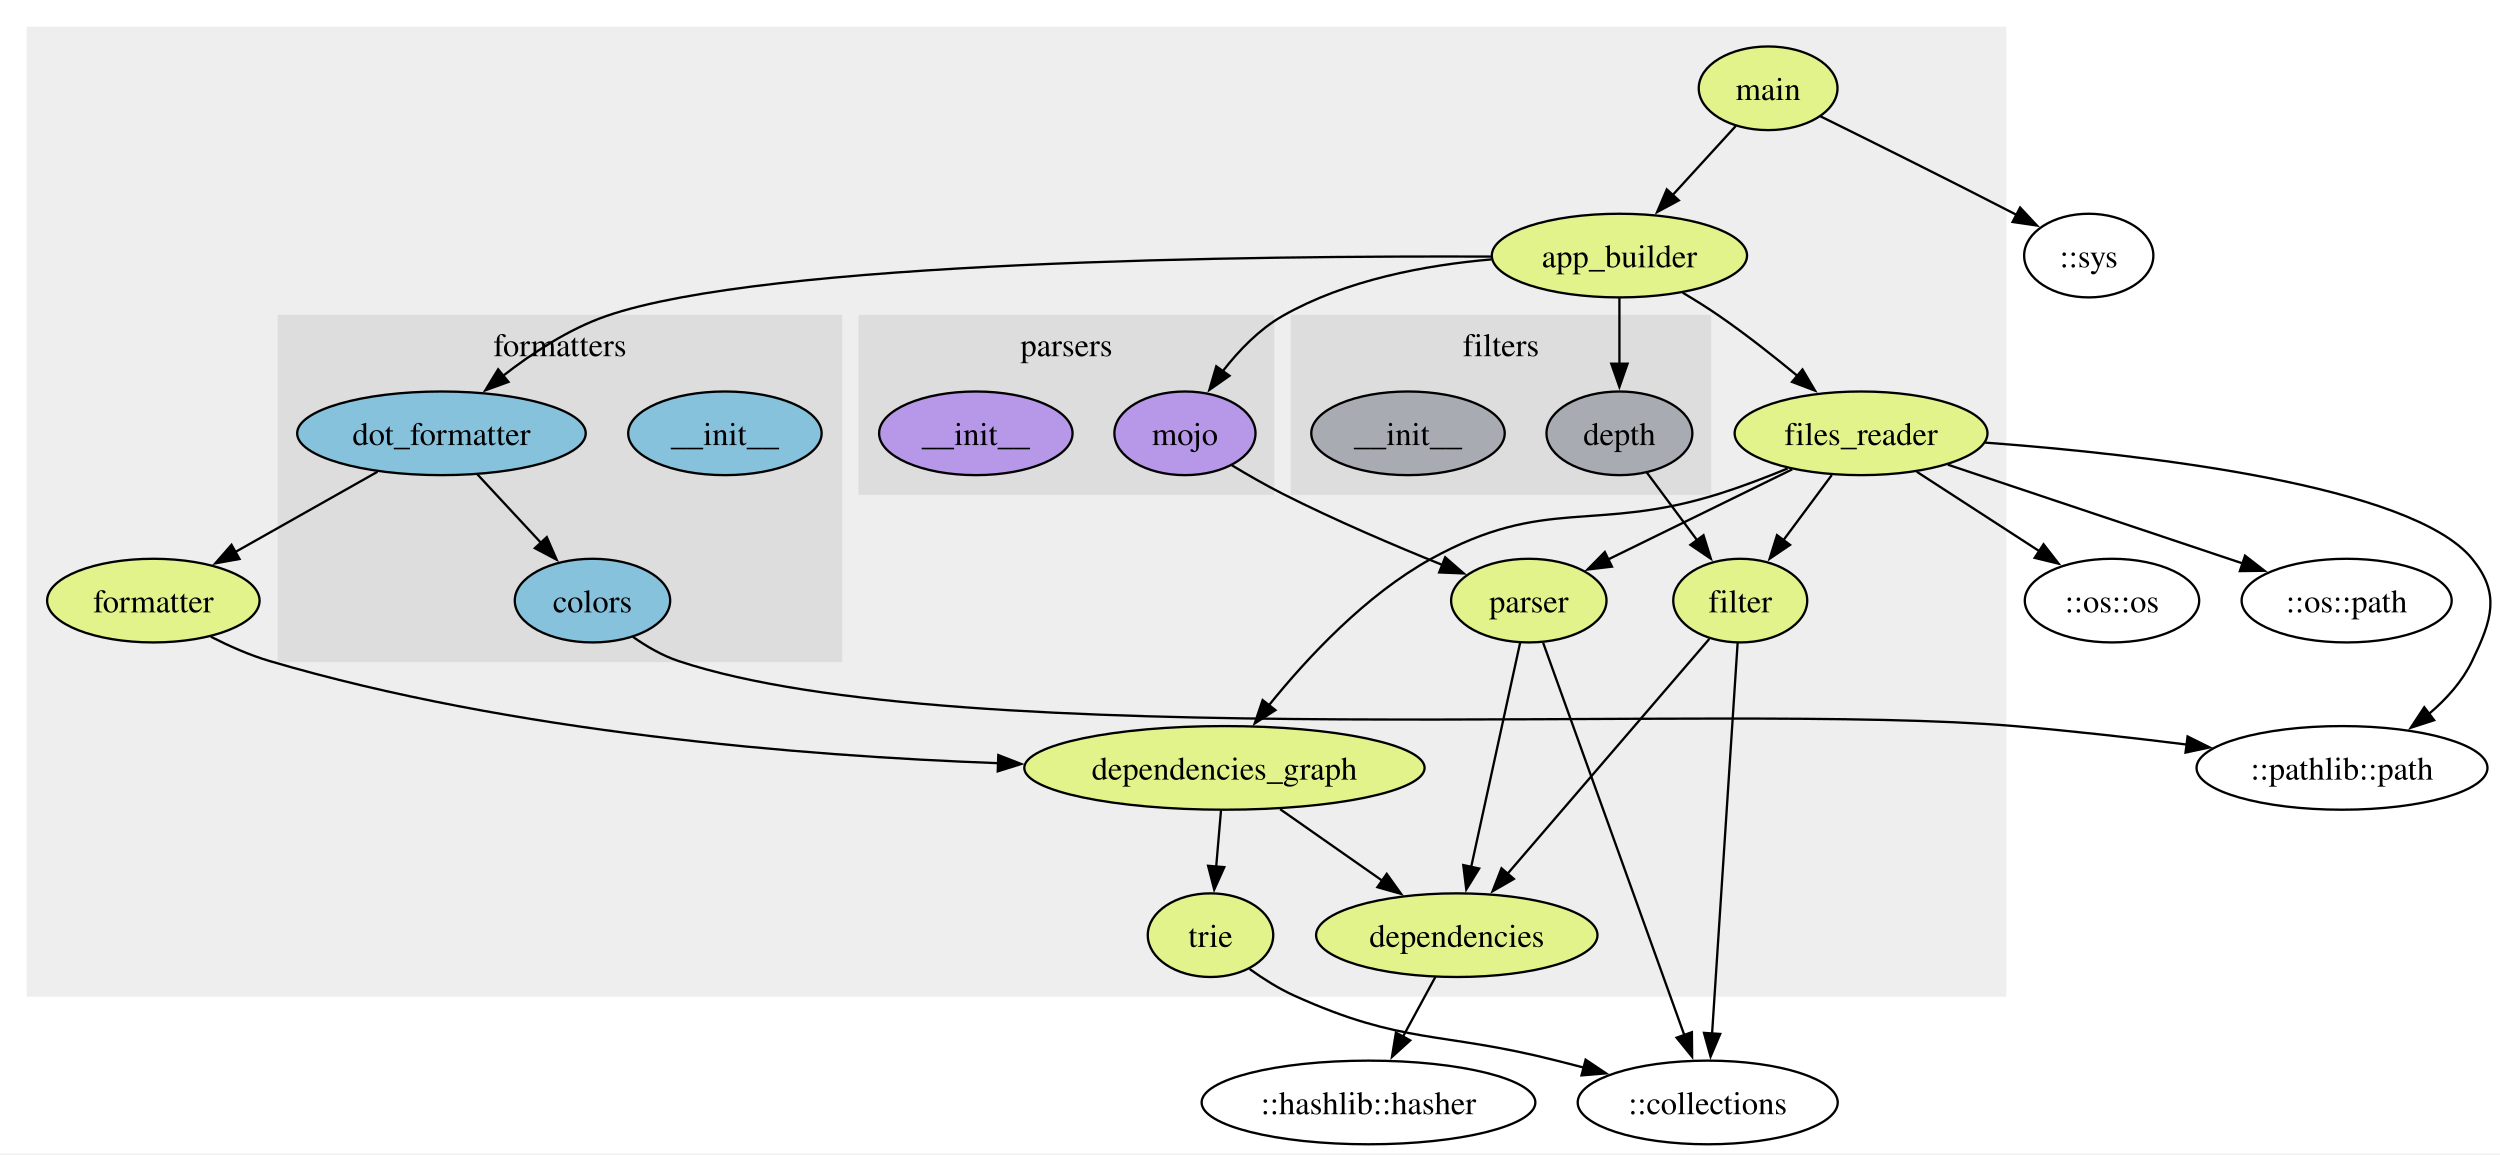
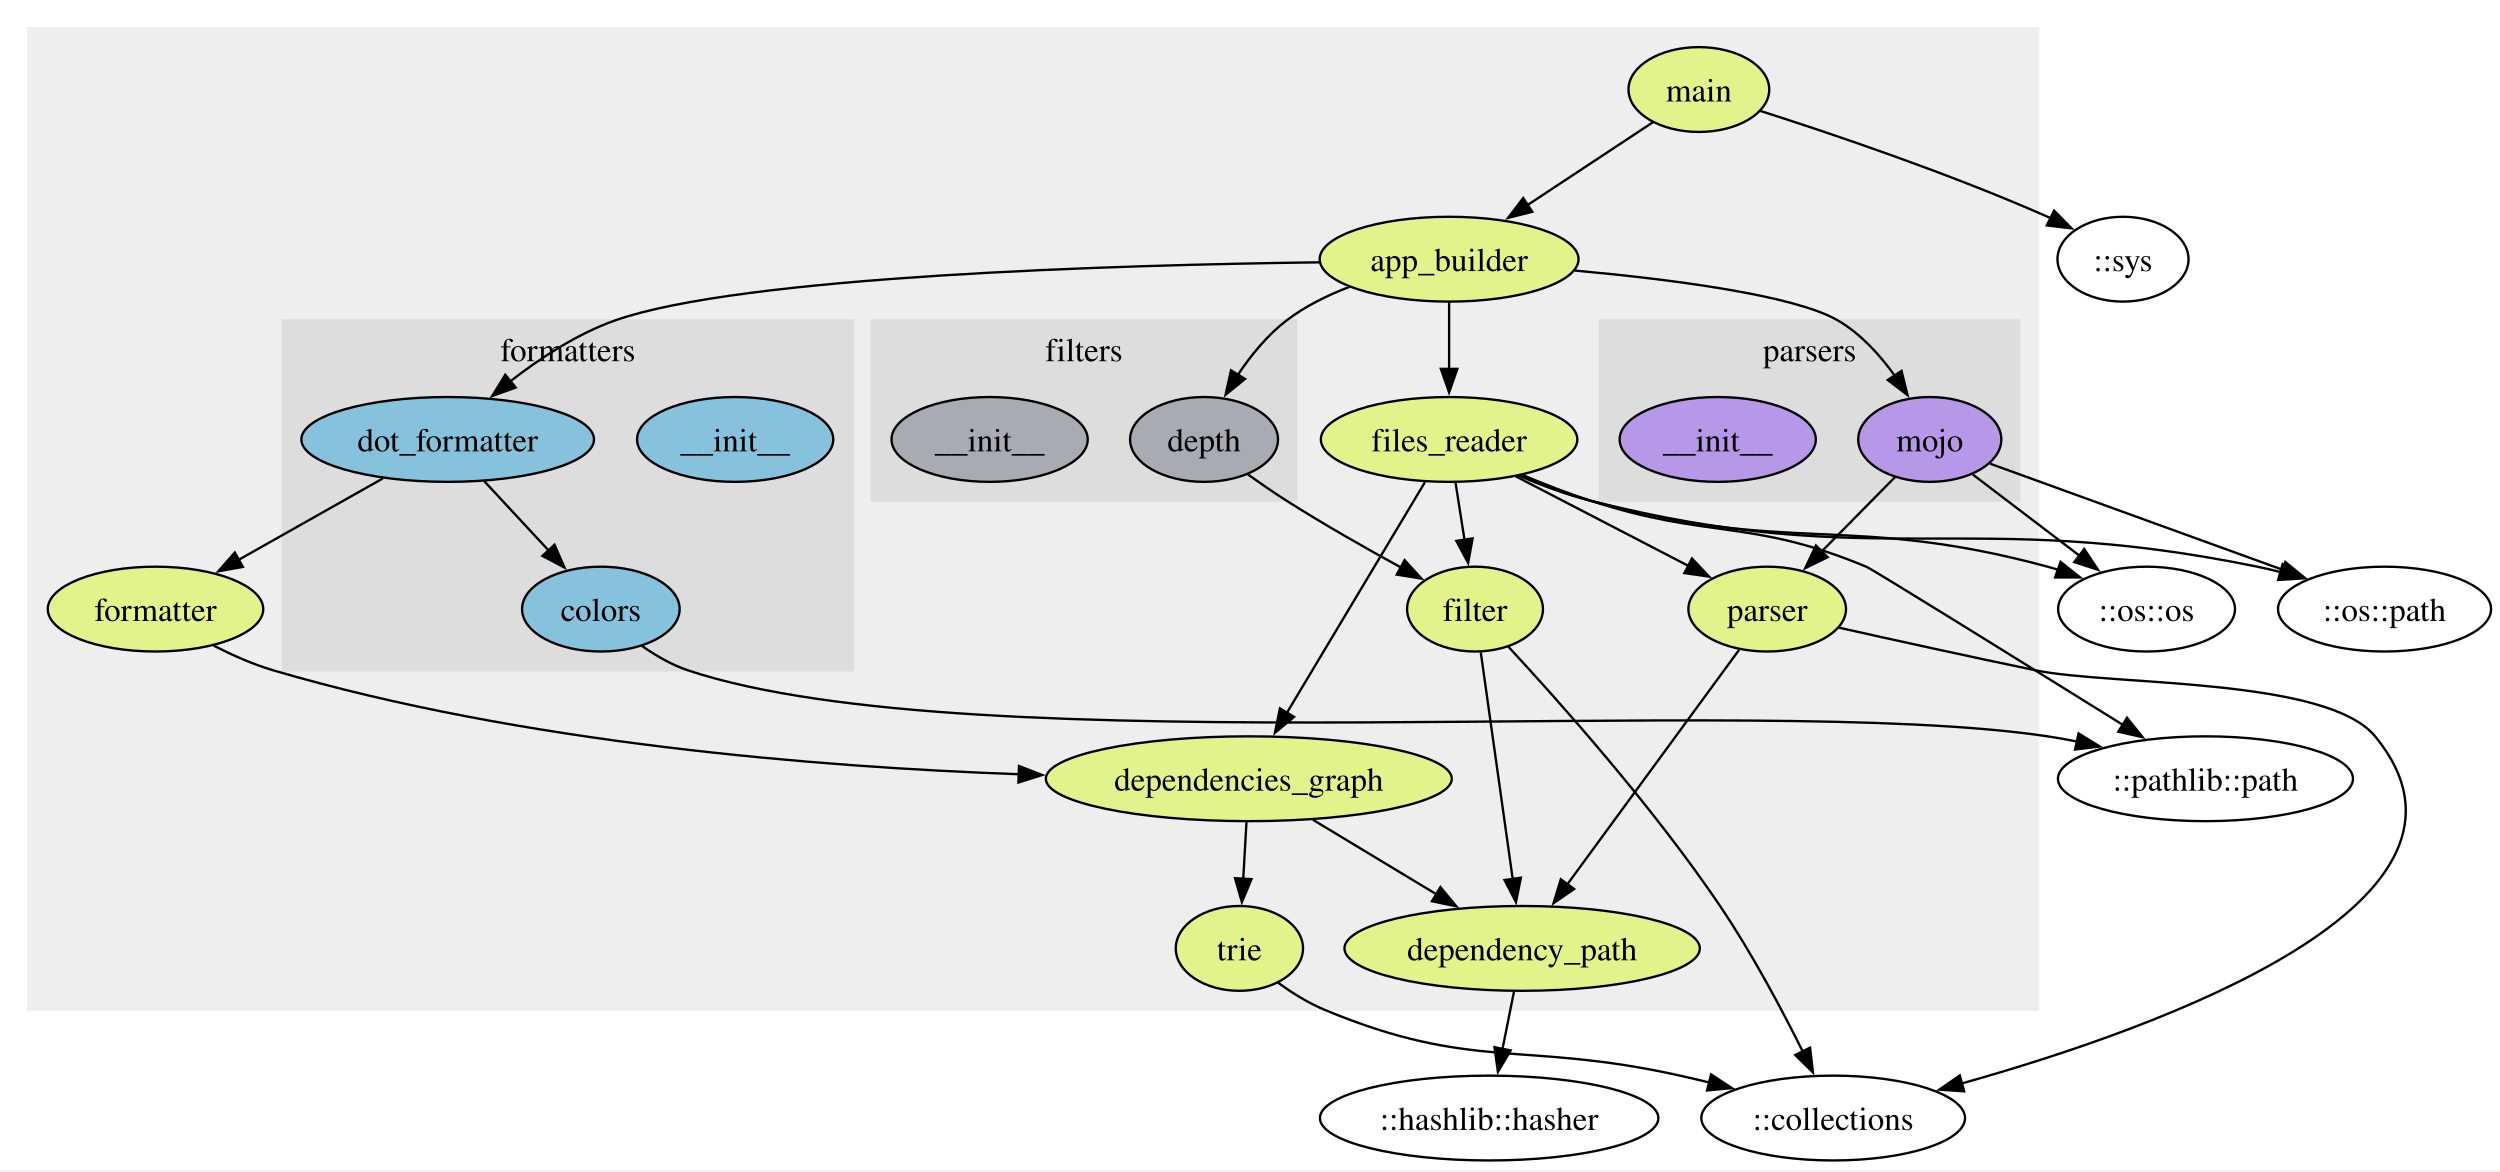
- <svg xmlns="http://www.w3.org/2000/svg" width="1076pt" height="497pt" viewBox="0.00 0.00 1076.00 497.00">
+ <svg xmlns="http://www.w3.org/2000/svg" width="1061pt" height="497pt" viewBox="0.00 0.00 1061.00 497.00">
  <g id="graph0" class="graph" transform="scale(1 1) rotate(0) translate(4 492.5)">
-     <polygon fill="white" stroke="none" points="-4,4 -4,-492.5 1072.06,-492.5 1072.06,4 -4,4" />
+     <polygon fill="white" stroke="none" points="-4,4 -4,-492.5 1057.21,-492.5 1057.21,4 -4,4" />
    <g id="clust1" class="cluster">
-       <polygon fill="#eeeeee" stroke="#eeeeee" points="8,-64 8,-480.5 859,-480.5 859,-64 8,-64" />
+       <polygon fill="#eeeeee" stroke="#eeeeee" points="8,-64 8,-480.5 861,-480.5 861,-64 8,-64" />
    </g>
    <g id="clust2" class="cluster">
      <polygon fill="#dddddd" stroke="#dddddd" points="116,-208 116,-356.5 358,-356.5 358,-208 116,-208" />
      <text xml:space="preserve" text-anchor="middle" x="237" y="-339.2" font-family="Times,serif" font-size="14.00">formatters</text>
    </g>
    <g id="clust3" class="cluster">
-       <polygon fill="#dddddd" stroke="#dddddd" points="366,-280 366,-356.5 544,-356.5 544,-280 366,-280" />
-       <text xml:space="preserve" text-anchor="middle" x="455" y="-339.2" font-family="Times,serif" font-size="14.00">parsers</text>
+       <polygon fill="#dddddd" stroke="#dddddd" points="675,-280 675,-356.5 853,-356.5 853,-280 675,-280" />
+       <text xml:space="preserve" text-anchor="middle" x="764" y="-339.2" font-family="Times,serif" font-size="14.00">parsers</text>
    </g>
    <g id="clust4" class="cluster">
-       <polygon fill="#dddddd" stroke="#dddddd" points="552,-280 552,-356.5 732,-356.5 732,-280 552,-280" />
-       <text xml:space="preserve" text-anchor="middle" x="642" y="-339.2" font-family="Times,serif" font-size="14.00">filters</text>
+       <polygon fill="#dddddd" stroke="#dddddd" points="366,-280 366,-356.5 546,-356.5 546,-280 366,-280" />
+       <text xml:space="preserve" text-anchor="middle" x="456" y="-339.2" font-family="Times,serif" font-size="14.00">filters</text>
    </g>
    <g id="node1" class="node">
      <ellipse fill="#86c2dc" stroke="black" cx="186" cy="-306" rx="62.1" ry="18" />
      <text xml:space="preserve" text-anchor="middle" x="186" y="-300.95" font-family="Times,serif" font-size="14.00">dot_formatter</text>
    </g>
    <g id="node3" class="node">
      <ellipse fill="#86c2dc" stroke="black" cx="251" cy="-234" rx="33.44" ry="18" />
      <text xml:space="preserve" text-anchor="middle" x="251" y="-228.95" font-family="Times,serif" font-size="14.00">colors</text>
    </g>
    <g id="edge13" class="edge">
      <path fill="none" stroke="black" d="M201.4,-288.41C209.65,-279.53 219.95,-268.44 229.02,-258.67" />
      <polygon fill="black" stroke="black" points="231.33,-261.33 235.57,-251.62 226.2,-256.57 231.33,-261.33" />
    </g>
-     <g id="node14" class="node">
+     <g id="node13" class="node">
      <ellipse fill="#e3f38b" stroke="black" cx="62" cy="-234" rx="45.72" ry="18" />
      <text xml:space="preserve" text-anchor="middle" x="62" y="-228.95" font-family="Times,serif" font-size="14.00">formatter</text>
    </g>
    <g id="edge14" class="edge">
      <path fill="none" stroke="black" d="M158.48,-289.46C140.46,-279.29 116.73,-265.9 97.32,-254.94" />
      <polygon fill="black" stroke="black" points="99.08,-251.91 88.65,-250.04 95.64,-258.01 99.08,-251.91" />
    </g>
    <g id="node2" class="node">
      <ellipse fill="#86c2dc" stroke="black" cx="308" cy="-306" rx="41.63" ry="18" />
      <text xml:space="preserve" text-anchor="middle" x="308" y="-300.95" font-family="Times,serif" font-size="14.00">__init__</text>
    </g>
    <g id="node18" class="node">
-       <ellipse fill="none" stroke="black" cx="1004" cy="-162" rx="62.61" ry="18" />
-       <text xml:space="preserve" text-anchor="middle" x="1004" y="-156.95" font-family="Times,serif" font-size="14.00">::pathlib::path</text>
+       <ellipse fill="none" stroke="black" cx="932" cy="-162" rx="62.61" ry="18" />
+       <text xml:space="preserve" text-anchor="middle" x="932" y="-156.95" font-family="Times,serif" font-size="14.00">::pathlib::path</text>
    </g>
    <g id="edge15" class="edge">
-       <path fill="none" stroke="black" d="M268.39,-218.4C274.26,-214.28 281.09,-210.3 288,-208 409.38,-167.58 735.53,-190.77 863,-180 887.28,-177.95 913.83,-174.95 937.27,-172.03" />
-       <polygon fill="black" stroke="black" points="937.53,-175.53 947.01,-170.81 936.65,-168.59 937.53,-175.53" />
+       <path fill="none" stroke="black" d="M268.39,-218.4C274.26,-214.28 281.09,-210.3 288,-208 409.8,-167.45 738.04,-198.99 865,-180 869.1,-179.39 873.31,-178.63 877.53,-177.78" />
+       <polygon fill="black" stroke="black" points="878.15,-181.23 887.17,-175.67 876.65,-174.39 878.15,-181.23" />
    </g>
    <g id="node4" class="node">
-       <ellipse fill="#b797e7" stroke="black" cx="416" cy="-306" rx="41.63" ry="18" />
+       <ellipse fill="#b797e7" stroke="black" cx="725" cy="-306" rx="41.63" ry="18" />
+       <text xml:space="preserve" text-anchor="middle" x="725" y="-300.95" font-family="Times,serif" font-size="14.00">__init__</text>
+     </g>
+     <g id="node5" class="node">
+       <ellipse fill="#b797e7" stroke="black" cx="815" cy="-306" rx="30.37" ry="18" />
+       <text xml:space="preserve" text-anchor="middle" x="815" y="-300.95" font-family="Times,serif" font-size="14.00">mojo</text>
+     </g>
+     <g id="node14" class="node">
+       <ellipse fill="#e3f38b" stroke="black" cx="746" cy="-234" rx="33.44" ry="18" />
+       <text xml:space="preserve" text-anchor="middle" x="746" y="-228.95" font-family="Times,serif" font-size="14.00">parser</text>
+     </g>
+     <g id="edge22" class="edge">
+       <path fill="none" stroke="black" d="M800.37,-290.15C791.25,-280.91 779.33,-268.81 768.98,-258.31" />
+       <polygon fill="black" stroke="black" points="771.66,-256.05 762.15,-251.39 766.68,-260.96 771.66,-256.05" />
+     </g>
+     <g id="node19" class="node">
+       <ellipse fill="none" stroke="black" cx="907" cy="-234" rx="37.53" ry="18" />
+       <text xml:space="preserve" text-anchor="middle" x="907" y="-228.95" font-family="Times,serif" font-size="14.00">::os::os</text>
+     </g>
+     <g id="edge23" class="edge">
+       <path fill="none" stroke="black" d="M833.18,-291.17C846.19,-281.27 863.95,-267.75 878.8,-256.46" />
+       <polygon fill="black" stroke="black" points="880.55,-259.52 886.39,-250.68 876.31,-253.95 880.55,-259.52" />
+     </g>
+     <g id="node20" class="node">
+       <ellipse fill="none" stroke="black" cx="1008" cy="-234" rx="45.21" ry="18" />
+       <text xml:space="preserve" text-anchor="middle" x="1008" y="-228.95" font-family="Times,serif" font-size="14.00">::os::path</text>
+     </g>
+     <g id="edge24" class="edge">
+       <path fill="none" stroke="black" d="M840.63,-295.7C872.27,-284.23 926.55,-264.54 964.7,-250.7" />
+       <polygon fill="black" stroke="black" points="965.86,-254.01 974.07,-247.31 963.48,-247.43 965.86,-254.01" />
+     </g>
+     <g id="node6" class="node">
+       <ellipse fill="#a8acb2" stroke="black" cx="416" cy="-306" rx="41.63" ry="18" />
      <text xml:space="preserve" text-anchor="middle" x="416" y="-300.95" font-family="Times,serif" font-size="14.00">__init__</text>
    </g>
-     <g id="node5" class="node">
-       <ellipse fill="#b797e7" stroke="black" cx="506" cy="-306" rx="30.37" ry="18" />
-       <text xml:space="preserve" text-anchor="middle" x="506" y="-300.95" font-family="Times,serif" font-size="14.00">mojo</text>
+     <g id="node7" class="node">
+       <ellipse fill="#a8acb2" stroke="black" cx="507" cy="-306" rx="31.39" ry="18" />
+       <text xml:space="preserve" text-anchor="middle" x="507" y="-300.95" font-family="Times,serif" font-size="14.00">depth</text>
    </g>
    <g id="node15" class="node">
-       <ellipse fill="#e3f38b" stroke="black" cx="654" cy="-234" rx="33.44" ry="18" />
-       <text xml:space="preserve" text-anchor="middle" x="654" y="-228.95" font-family="Times,serif" font-size="14.00">parser</text>
-     </g>
-     <g id="edge23" class="edge">
-       <path fill="none" stroke="black" d="M526.2,-292.23C533.01,-288.12 540.73,-283.68 548,-280 570.37,-268.66 596.27,-257.63 616.87,-249.32" />
-       <polygon fill="black" stroke="black" points="618.01,-252.64 626.01,-245.69 615.42,-246.13 618.01,-252.64" />
-     </g>
-     <g id="node6" class="node">
-       <ellipse fill="#a8acb2" stroke="black" cx="602" cy="-306" rx="41.63" ry="18" />
-       <text xml:space="preserve" text-anchor="middle" x="602" y="-300.95" font-family="Times,serif" font-size="14.00">__init__</text>
-     </g>
-     <g id="node7" class="node">
-       <ellipse fill="#a8acb2" stroke="black" cx="693" cy="-306" rx="31.39" ry="18" />
-       <text xml:space="preserve" text-anchor="middle" x="693" y="-300.95" font-family="Times,serif" font-size="14.00">depth</text>
+       <ellipse fill="#e3f38b" stroke="black" cx="622" cy="-234" rx="28.83" ry="18" />
+       <text xml:space="preserve" text-anchor="middle" x="622" y="-228.95" font-family="Times,serif" font-size="14.00">filter</text>
+     </g>
+     <g id="edge27" class="edge">
+       <path fill="none" stroke="black" d="M525.63,-291.13C530.85,-287.4 536.58,-283.45 542,-280 557.73,-270 575.8,-259.74 590.77,-251.55" />
+       <polygon fill="black" stroke="black" points="592.12,-254.79 599.25,-246.95 588.79,-248.64 592.12,-254.79" />
+     </g>
+     <g id="node8" class="node">
+       <ellipse fill="#e3f38b" stroke="black" cx="717" cy="-454.5" rx="29.86" ry="18" />
+       <text xml:space="preserve" text-anchor="middle" x="717" y="-449.45" font-family="Times,serif" font-size="14.00">main</text>
+     </g>
+     <g id="node9" class="node">
+       <ellipse fill="#e3f38b" stroke="black" cx="611" cy="-382.5" rx="54.93" ry="18" />
+       <text xml:space="preserve" text-anchor="middle" x="611" y="-377.45" font-family="Times,serif" font-size="14.00">app_builder</text>
+     </g>
+     <g id="edge1" class="edge">
+       <path fill="none" stroke="black" d="M697.56,-440.66C682.63,-430.8 661.67,-416.96 644.11,-405.37" />
+       <polygon fill="black" stroke="black" points="646.31,-402.62 636.03,-400.03 642.45,-408.46 646.31,-402.62" />
+     </g>
+     <g id="node17" class="node">
+       <ellipse fill="none" stroke="black" cx="897" cy="-382.5" rx="27.81" ry="18" />
+       <text xml:space="preserve" text-anchor="middle" x="897" y="-377.45" font-family="Times,serif" font-size="14.00">::sys</text>
+     </g>
+     <g id="edge2" class="edge">
+       <path fill="none" stroke="black" d="M743.11,-445.42C773.03,-435.86 823.31,-418.92 865,-400.5 865.47,-400.29 865.95,-400.08 866.43,-399.86" />
+       <polygon fill="black" stroke="black" points="867.75,-403.11 875.2,-395.58 864.68,-396.82 867.75,-403.11" />
+     </g>
+     <g id="edge4" class="edge">
+       <path fill="none" stroke="black" d="M555.78,-381.17C470.37,-380.05 310.52,-375.41 257,-356.5 240.81,-350.78 224.93,-340.3 212.3,-330.46" />
+       <polygon fill="black" stroke="black" points="214.87,-328.03 204.9,-324.43 210.45,-333.46 214.87,-328.03" />
+     </g>
+     <g id="edge5" class="edge">
+       <path fill="none" stroke="black" d="M664.43,-377.66C705.22,-373.95 757.47,-367.28 776,-356.5 785.72,-350.84 793.93,-341.75 800.26,-332.88" />
+       <polygon fill="black" stroke="black" points="803.01,-335.08 805.56,-324.8 797.15,-331.25 803.01,-335.08" />
+     </g>
+     <g id="edge6" class="edge">
+       <path fill="none" stroke="black" d="M568.78,-370.79C559.4,-367.2 549.9,-362.53 542,-356.5 533.91,-350.33 526.94,-341.76 521.39,-333.48" />
+       <polygon fill="black" stroke="black" points="524.39,-331.67 516.15,-325 518.43,-335.35 524.39,-331.67" />
+     </g>
+     <g id="node10" class="node">
+       <ellipse fill="#e3f38b" stroke="black" cx="611" cy="-306" rx="54.42" ry="18" />
+       <text xml:space="preserve" text-anchor="middle" x="611" y="-300.95" font-family="Times,serif" font-size="14.00">files_reader</text>
+     </g>
+     <g id="edge3" class="edge">
+       <path fill="none" stroke="black" d="M611,-364.22C611,-355.82 611,-345.49 611,-335.93" />
+       <polygon fill="black" stroke="black" points="614.5,-335.96 611,-325.96 607.5,-335.96 614.5,-335.96" />
+     </g>
+     <g id="node12" class="node">
+       <ellipse fill="#e3f38b" stroke="black" cx="526" cy="-162" rx="86.15" ry="18" />
+       <text xml:space="preserve" text-anchor="middle" x="526" y="-156.95" font-family="Times,serif" font-size="14.00">dependencies_graph</text>
+     </g>
+     <g id="edge7" class="edge">
+       <path fill="none" stroke="black" d="M600.75,-287.87C586.2,-263.56 559.41,-218.82 542.17,-190.01" />
+       <polygon fill="black" stroke="black" points="545.21,-188.27 537.07,-181.49 539.2,-191.87 545.21,-188.27" />
+     </g>
+     <g id="edge8" class="edge">
+       <path fill="none" stroke="black" d="M639.3,-290.33C660.66,-279.25 690.03,-264.02 712.55,-252.34" />
+       <polygon fill="black" stroke="black" points="714.07,-255.5 721.33,-247.79 710.85,-249.29 714.07,-255.5" />
+     </g>
+     <g id="edge9" class="edge">
+       <path fill="none" stroke="black" d="M613.72,-287.7C614.88,-280.32 616.26,-271.52 617.56,-263.25" />
+       <polygon fill="black" stroke="black" points="620.98,-264.02 619.08,-253.6 614.07,-262.93 620.98,-264.02" />
+     </g>
+     <g id="edge10" class="edge">
+       <path fill="none" stroke="black" d="M642.09,-290.93C651.29,-287.08 661.45,-283.11 671,-280 721.84,-263.44 738.63,-272.54 788,-252 790.93,-250.78 855.41,-210.72 897.08,-184.77" />
+       <polygon fill="black" stroke="black" points="898.7,-187.88 905.34,-179.63 895,-181.94 898.7,-187.88" />
+     </g>
+     <g id="edge11" class="edge">
+       <path fill="none" stroke="black" d="M641.31,-290.63C650.66,-286.68 661.1,-282.73 671,-280 754.98,-256.84 780.9,-274.73 865,-252 866.57,-251.58 868.15,-251.11 869.75,-250.61" />
+       <polygon fill="black" stroke="black" points="870.5,-254.06 878.79,-247.45 868.19,-247.45 870.5,-254.06" />
+     </g>
+     <g id="edge12" class="edge">
+       <path fill="none" stroke="black" d="M640.62,-290.62C650.12,-286.56 660.82,-282.56 671,-280 793.57,-249.13 830.17,-277.33 954,-252 957.31,-251.32 960.71,-250.52 964.11,-249.64" />
+       <polygon fill="black" stroke="black" points="964.73,-253.1 973.41,-247.02 962.84,-246.36 964.73,-253.1" />
+     </g>
+     <g id="node11" class="node">
+       <ellipse fill="#e3f38b" stroke="black" cx="522" cy="-90" rx="27" ry="18" />
+       <text xml:space="preserve" text-anchor="middle" x="522" y="-84.95" font-family="Times,serif" font-size="14.00">trie</text>
+     </g>
+     <g id="node21" class="node">
+       <ellipse fill="none" stroke="black" cx="774" cy="-18" rx="55.96" ry="18" />
+       <text xml:space="preserve" text-anchor="middle" x="774" y="-12.95" font-family="Times,serif" font-size="14.00">::collections</text>
+     </g>
+     <g id="edge16" class="edge">
+       <path fill="none" stroke="black" d="M538.35,-75.47C544.23,-71.21 551.12,-66.87 558,-64 620.99,-37.72 642.38,-50.87 709,-36 713.05,-35.1 717.23,-34.11 721.43,-33.09" />
+       <polygon fill="black" stroke="black" points="722.18,-36.52 731.03,-30.7 720.48,-29.72 722.18,-36.52" />
+     </g>
+     <g id="edge17" class="edge">
+       <path fill="none" stroke="black" d="M525.01,-143.7C524.59,-136.41 524.1,-127.73 523.63,-119.54" />
+       <polygon fill="black" stroke="black" points="527.13,-119.4 523.06,-109.62 520.14,-119.8 527.13,-119.4" />
    </g>
    <g id="node16" class="node">
-       <ellipse fill="#e3f38b" stroke="black" cx="745" cy="-234" rx="28.83" ry="18" />
-       <text xml:space="preserve" text-anchor="middle" x="745" y="-228.95" font-family="Times,serif" font-size="14.00">filter</text>
+       <ellipse fill="#e3f38b" stroke="black" cx="642" cy="-90" rx="75.41" ry="18" />
+       <text xml:space="preserve" text-anchor="middle" x="642" y="-84.95" font-family="Times,serif" font-size="14.00">dependency_path</text>
+     </g>
+     <g id="edge18" class="edge">
+       <path fill="none" stroke="black" d="M553.2,-144.59C568.87,-135.13 588.77,-123.12 605.76,-112.87" />
+       <polygon fill="black" stroke="black" points="607.32,-116.01 614.08,-107.85 603.71,-110.02 607.32,-116.01" />
+     </g>
+     <g id="edge19" class="edge">
+       <path fill="none" stroke="black" d="M86.72,-218.47C94.57,-214.46 103.43,-210.52 112,-208 217.27,-177.05 343.24,-166.98 428.36,-163.91" />
+       <polygon fill="black" stroke="black" points="428.44,-167.41 438.32,-163.58 428.21,-160.41 428.44,-167.41" />
+     </g>
+     <g id="edge20" class="edge">
+       <path fill="none" stroke="black" d="M734.07,-216.71C716.24,-192.36 682.45,-146.24 661.14,-117.14" />
+       <polygon fill="black" stroke="black" points="664.06,-115.2 655.33,-109.2 658.41,-119.34 664.06,-115.2" />
+     </g>
+     <g id="edge21" class="edge">
+       <path fill="none" stroke="black" d="M776.44,-226.12C799.38,-220.98 831.63,-213.87 860,-208 891.92,-201.4 983.27,-205.16 1004,-180 1061.78,-109.9 913.51,-56.53 828.6,-32.69" />
+       <polygon fill="black" stroke="black" points="829.6,-29.34 819.03,-30.06 827.74,-36.09 829.6,-29.34" />
+     </g>
+     <g id="edge25" class="edge">
+       <path fill="none" stroke="black" d="M624.45,-215.59C627.83,-191.61 633.95,-148.14 638,-119.42" />
+       <polygon fill="black" stroke="black" points="641.45,-120 639.38,-109.61 634.52,-119.02 641.45,-120" />
    </g>
    <g id="edge26" class="edge">
-       <path fill="none" stroke="black" d="M704.8,-289.12C711.18,-280.52 719.21,-269.72 726.41,-260.02" />
-       <polygon fill="black" stroke="black" points="729.19,-262.15 732.34,-252.04 723.57,-257.98 729.19,-262.15" />
-     </g>
-     <g id="node8" class="node">
-       <ellipse fill="#e3f38b" stroke="black" cx="757" cy="-454.5" rx="29.86" ry="18" />
-       <text xml:space="preserve" text-anchor="middle" x="757" y="-449.45" font-family="Times,serif" font-size="14.00">main</text>
-     </g>
-     <g id="node9" class="node">
-       <ellipse fill="#e3f38b" stroke="black" cx="693" cy="-382.5" rx="54.93" ry="18" />
-       <text xml:space="preserve" text-anchor="middle" x="693" y="-377.45" font-family="Times,serif" font-size="14.00">app_builder</text>
-     </g>
-     <g id="edge1" class="edge">
-       <path fill="none" stroke="black" d="M743.11,-438.31C735.15,-429.6 724.96,-418.46 715.85,-408.49" />
-       <polygon fill="black" stroke="black" points="718.55,-406.26 709.22,-401.24 713.39,-410.99 718.55,-406.26" />
-     </g>
-     <g id="node17" class="node">
-       <ellipse fill="none" stroke="black" cx="895" cy="-382.5" rx="27.81" ry="18" />
-       <text xml:space="preserve" text-anchor="middle" x="895" y="-377.45" font-family="Times,serif" font-size="14.00">::sys</text>
-     </g>
-     <g id="edge2" class="edge">
-       <path fill="none" stroke="black" d="M779.41,-442.49C800.93,-431.88 834.29,-415.3 863,-400.5 863.34,-400.33 863.67,-400.15 864.01,-399.98" />
-       <polygon fill="black" stroke="black" points="865.46,-403.17 872.7,-395.43 862.21,-396.97 865.46,-403.17" />
-     </g>
-     <g id="edge4" class="edge">
-       <path fill="none" stroke="black" d="M637.77,-382.06C536.64,-382.46 325.79,-380.3 257,-356.5 240.77,-350.89 224.89,-340.42 212.27,-330.56" />
-       <polygon fill="black" stroke="black" points="214.83,-328.13 204.87,-324.51 210.4,-333.55 214.83,-328.13" />
-     </g>
-     <g id="edge5" class="edge">
-       <path fill="none" stroke="black" d="M638,-380.86C609.54,-378.41 575.17,-372.02 548,-356.5 537.94,-350.75 529.18,-341.64 522.31,-332.79" />
-       <polygon fill="black" stroke="black" points="525.17,-330.77 516.5,-324.69 519.49,-334.85 525.17,-330.77" />
-     </g>
-     <g id="edge6" class="edge">
-       <path fill="none" stroke="black" d="M693,-364.22C693,-355.82 693,-345.49 693,-335.93" />
-       <polygon fill="black" stroke="black" points="696.5,-335.96 693,-325.96 689.5,-335.96 696.5,-335.96" />
-     </g>
-     <g id="node10" class="node">
-       <ellipse fill="#e3f38b" stroke="black" cx="797" cy="-306" rx="54.42" ry="18" />
-       <text xml:space="preserve" text-anchor="middle" x="797" y="-300.95" font-family="Times,serif" font-size="14.00">files_reader</text>
-     </g>
-     <g id="edge3" class="edge">
-       <path fill="none" stroke="black" d="M720.23,-366.52C725.56,-363.36 731.03,-359.93 736,-356.5 747.46,-348.59 759.48,-339.12 769.79,-330.58" />
-       <polygon fill="black" stroke="black" points="771.79,-333.48 777.2,-324.37 767.29,-328.12 771.79,-333.48" />
-     </g>
-     <g id="node13" class="node">
-       <ellipse fill="#e3f38b" stroke="black" cx="523" cy="-162" rx="86.15" ry="18" />
-       <text xml:space="preserve" text-anchor="middle" x="523" y="-156.95" font-family="Times,serif" font-size="14.00">dependencies_graph</text>
-     </g>
-     <g id="edge7" class="edge">
-       <path fill="none" stroke="black" d="M765.39,-290.88C756.05,-287.02 745.71,-283.06 736,-280 682.12,-263.01 661.48,-279.27 612,-252 583.75,-236.43 558.49,-209.22 542.16,-188.98" />
-       <polygon fill="black" stroke="black" points="544.95,-186.86 536.03,-181.15 539.44,-191.18 544.95,-186.86" />
-     </g>
-     <g id="edge8" class="edge">
-       <path fill="none" stroke="black" d="M767.37,-290.5C744.28,-279.19 712.2,-263.49 688.05,-251.67" />
-       <polygon fill="black" stroke="black" points="689.79,-248.62 679.27,-247.37 686.71,-254.91 689.79,-248.62" />
-     </g>
-     <g id="edge9" class="edge">
-       <path fill="none" stroke="black" d="M784.41,-288.05C778.17,-279.65 770.5,-269.32 763.59,-260.02" />
-       <polygon fill="black" stroke="black" points="766.43,-257.98 757.66,-252.04 760.82,-262.16 766.43,-257.98" />
-     </g>
-     <g id="edge10" class="edge">
-       <path fill="none" stroke="black" d="M850.39,-302C919.46,-296.87 1034.04,-283.72 1060,-252 1072.39,-236.87 1068.45,-225.63 1060,-208 1055.78,-199.19 1048.89,-191.56 1041.37,-185.21" />
-       <polygon fill="black" stroke="black" points="1043.65,-182.54 1033.58,-179.26 1039.41,-188.11 1043.65,-182.54" />
-     </g>
-     <g id="node19" class="node">
-       <ellipse fill="none" stroke="black" cx="905" cy="-234" rx="37.53" ry="18" />
-       <text xml:space="preserve" text-anchor="middle" x="905" y="-228.95" font-family="Times,serif" font-size="14.00">::os::os</text>
-     </g>
-     <g id="edge11" class="edge">
-       <path fill="none" stroke="black" d="M820.97,-289.46C836.55,-279.36 857.03,-266.09 873.87,-255.18" />
-       <polygon fill="black" stroke="black" points="875.54,-258.26 882.03,-249.89 871.73,-252.39 875.54,-258.26" />
-     </g>
-     <g id="node20" class="node">
-       <ellipse fill="none" stroke="black" cx="1006" cy="-234" rx="45.21" ry="18" />
-       <text xml:space="preserve" text-anchor="middle" x="1006" y="-228.95" font-family="Times,serif" font-size="14.00">::os::path</text>
-     </g>
-     <g id="edge12" class="edge">
-       <path fill="none" stroke="black" d="M834.37,-292.49C869.95,-280.57 923.55,-262.62 961.37,-249.95" />
-       <polygon fill="black" stroke="black" points="962.26,-253.34 970.63,-246.84 960.04,-246.7 962.26,-253.34" />
-     </g>
-     <g id="node11" class="node">
-       <ellipse fill="#e3f38b" stroke="black" cx="517" cy="-90" rx="27" ry="18" />
-       <text xml:space="preserve" text-anchor="middle" x="517" y="-84.95" font-family="Times,serif" font-size="14.00">trie</text>
-     </g>
-     <g id="node21" class="node">
-       <ellipse fill="none" stroke="black" cx="731" cy="-18" rx="55.96" ry="18" />
-       <text xml:space="preserve" text-anchor="middle" x="731" y="-12.95" font-family="Times,serif" font-size="14.00">::collections</text>
-     </g>
-     <g id="edge16" class="edge">
-       <path fill="none" stroke="black" d="M533.81,-75.44C539.62,-71.28 546.34,-67.01 553,-64 600.14,-42.67 615.86,-48.77 666,-36 669.79,-35.04 673.7,-34.03 677.63,-33.02" />
-       <polygon fill="black" stroke="black" points="678.45,-36.42 687.25,-30.52 676.69,-29.65 678.45,-36.42" />
-     </g>
-     <g id="node12" class="node">
-       <ellipse fill="#e3f38b" stroke="black" cx="623" cy="-90" rx="60.56" ry="18" />
-       <text xml:space="preserve" text-anchor="middle" x="623" y="-84.95" font-family="Times,serif" font-size="14.00">dependencies</text>
+       <path fill="none" stroke="black" d="M636.18,-218C657.25,-195.29 697.39,-150.34 726,-108 739.41,-88.15 752.16,-64.18 761.15,-46.11" />
+       <polygon fill="black" stroke="black" points="764.19,-47.86 765.44,-37.34 757.9,-44.79 764.19,-47.86" />
    </g>
    <g id="node22" class="node">
-       <ellipse fill="none" stroke="black" cx="585" cy="-18" rx="71.82" ry="18" />
-       <text xml:space="preserve" text-anchor="middle" x="585" y="-12.95" font-family="Times,serif" font-size="14.00">::hashlib::hasher</text>
-     </g>
-     <g id="edge17" class="edge">
-       <path fill="none" stroke="black" d="M613.8,-72.05C609.62,-64.35 604.56,-55.03 599.85,-46.36" />
-       <polygon fill="black" stroke="black" points="602.95,-44.72 595.1,-37.61 596.8,-48.06 602.95,-44.72" />
-     </g>
-     <g id="edge18" class="edge">
-       <path fill="none" stroke="black" d="M521.52,-143.7C520.89,-136.41 520.15,-127.73 519.45,-119.54" />
-       <polygon fill="black" stroke="black" points="522.94,-119.28 518.6,-109.61 515.96,-119.87 522.94,-119.28" />
-     </g>
-     <g id="edge19" class="edge">
-       <path fill="none" stroke="black" d="M546.95,-144.23C560.22,-134.94 576.89,-123.28 591.24,-113.23" />
-       <polygon fill="black" stroke="black" points="592.85,-116.38 599.03,-107.78 588.83,-110.64 592.85,-116.38" />
-     </g>
-     <g id="edge20" class="edge">
-       <path fill="none" stroke="black" d="M86.72,-218.47C94.57,-214.46 103.43,-210.52 112,-208 216.34,-177.28 341.17,-167.16 425.66,-164.02" />
-       <polygon fill="black" stroke="black" points="425.67,-167.52 435.54,-163.68 425.43,-160.52 425.67,-167.52" />
-     </g>
-     <g id="edge21" class="edge">
-       <path fill="none" stroke="black" d="M650.26,-215.87C645.02,-191.88 635.44,-147.99 629.15,-119.16" />
-       <polygon fill="black" stroke="black" points="632.63,-118.69 627.08,-109.67 625.79,-120.18 632.63,-118.69" />
-     </g>
-     <g id="edge22" class="edge">
-       <path fill="none" stroke="black" d="M660.17,-215.85C673.43,-178.99 704.76,-91.92 720.94,-46.96" />
-       <polygon fill="black" stroke="black" points="724.19,-48.25 724.29,-37.66 717.61,-45.88 724.19,-48.25" />
-     </g>
-     <g id="edge24" class="edge">
-       <path fill="none" stroke="black" d="M731.71,-217.53C710.78,-193.17 669.92,-145.61 644.69,-116.25" />
-       <polygon fill="black" stroke="black" points="647.56,-114.21 638.39,-108.91 642.25,-118.78 647.56,-114.21" />
-     </g>
-     <g id="edge25" class="edge">
-       <path fill="none" stroke="black" d="M743.88,-215.85C741.48,-179.14 735.82,-92.66 732.87,-47.53" />
-       <polygon fill="black" stroke="black" points="736.37,-47.49 732.23,-37.74 729.39,-47.95 736.37,-47.49" />
+       <ellipse fill="none" stroke="black" cx="628" cy="-18" rx="71.82" ry="18" />
+       <text xml:space="preserve" text-anchor="middle" x="628" y="-12.95" font-family="Times,serif" font-size="14.00">::hashlib::hasher</text>
+     </g>
+     <g id="edge28" class="edge">
+       <path fill="none" stroke="black" d="M638.54,-71.7C637.06,-64.32 635.3,-55.52 633.65,-47.25" />
+       <polygon fill="black" stroke="black" points="637.11,-46.71 631.72,-37.59 630.25,-48.08 637.11,-46.71" />
    </g>
  </g>
</svg>
